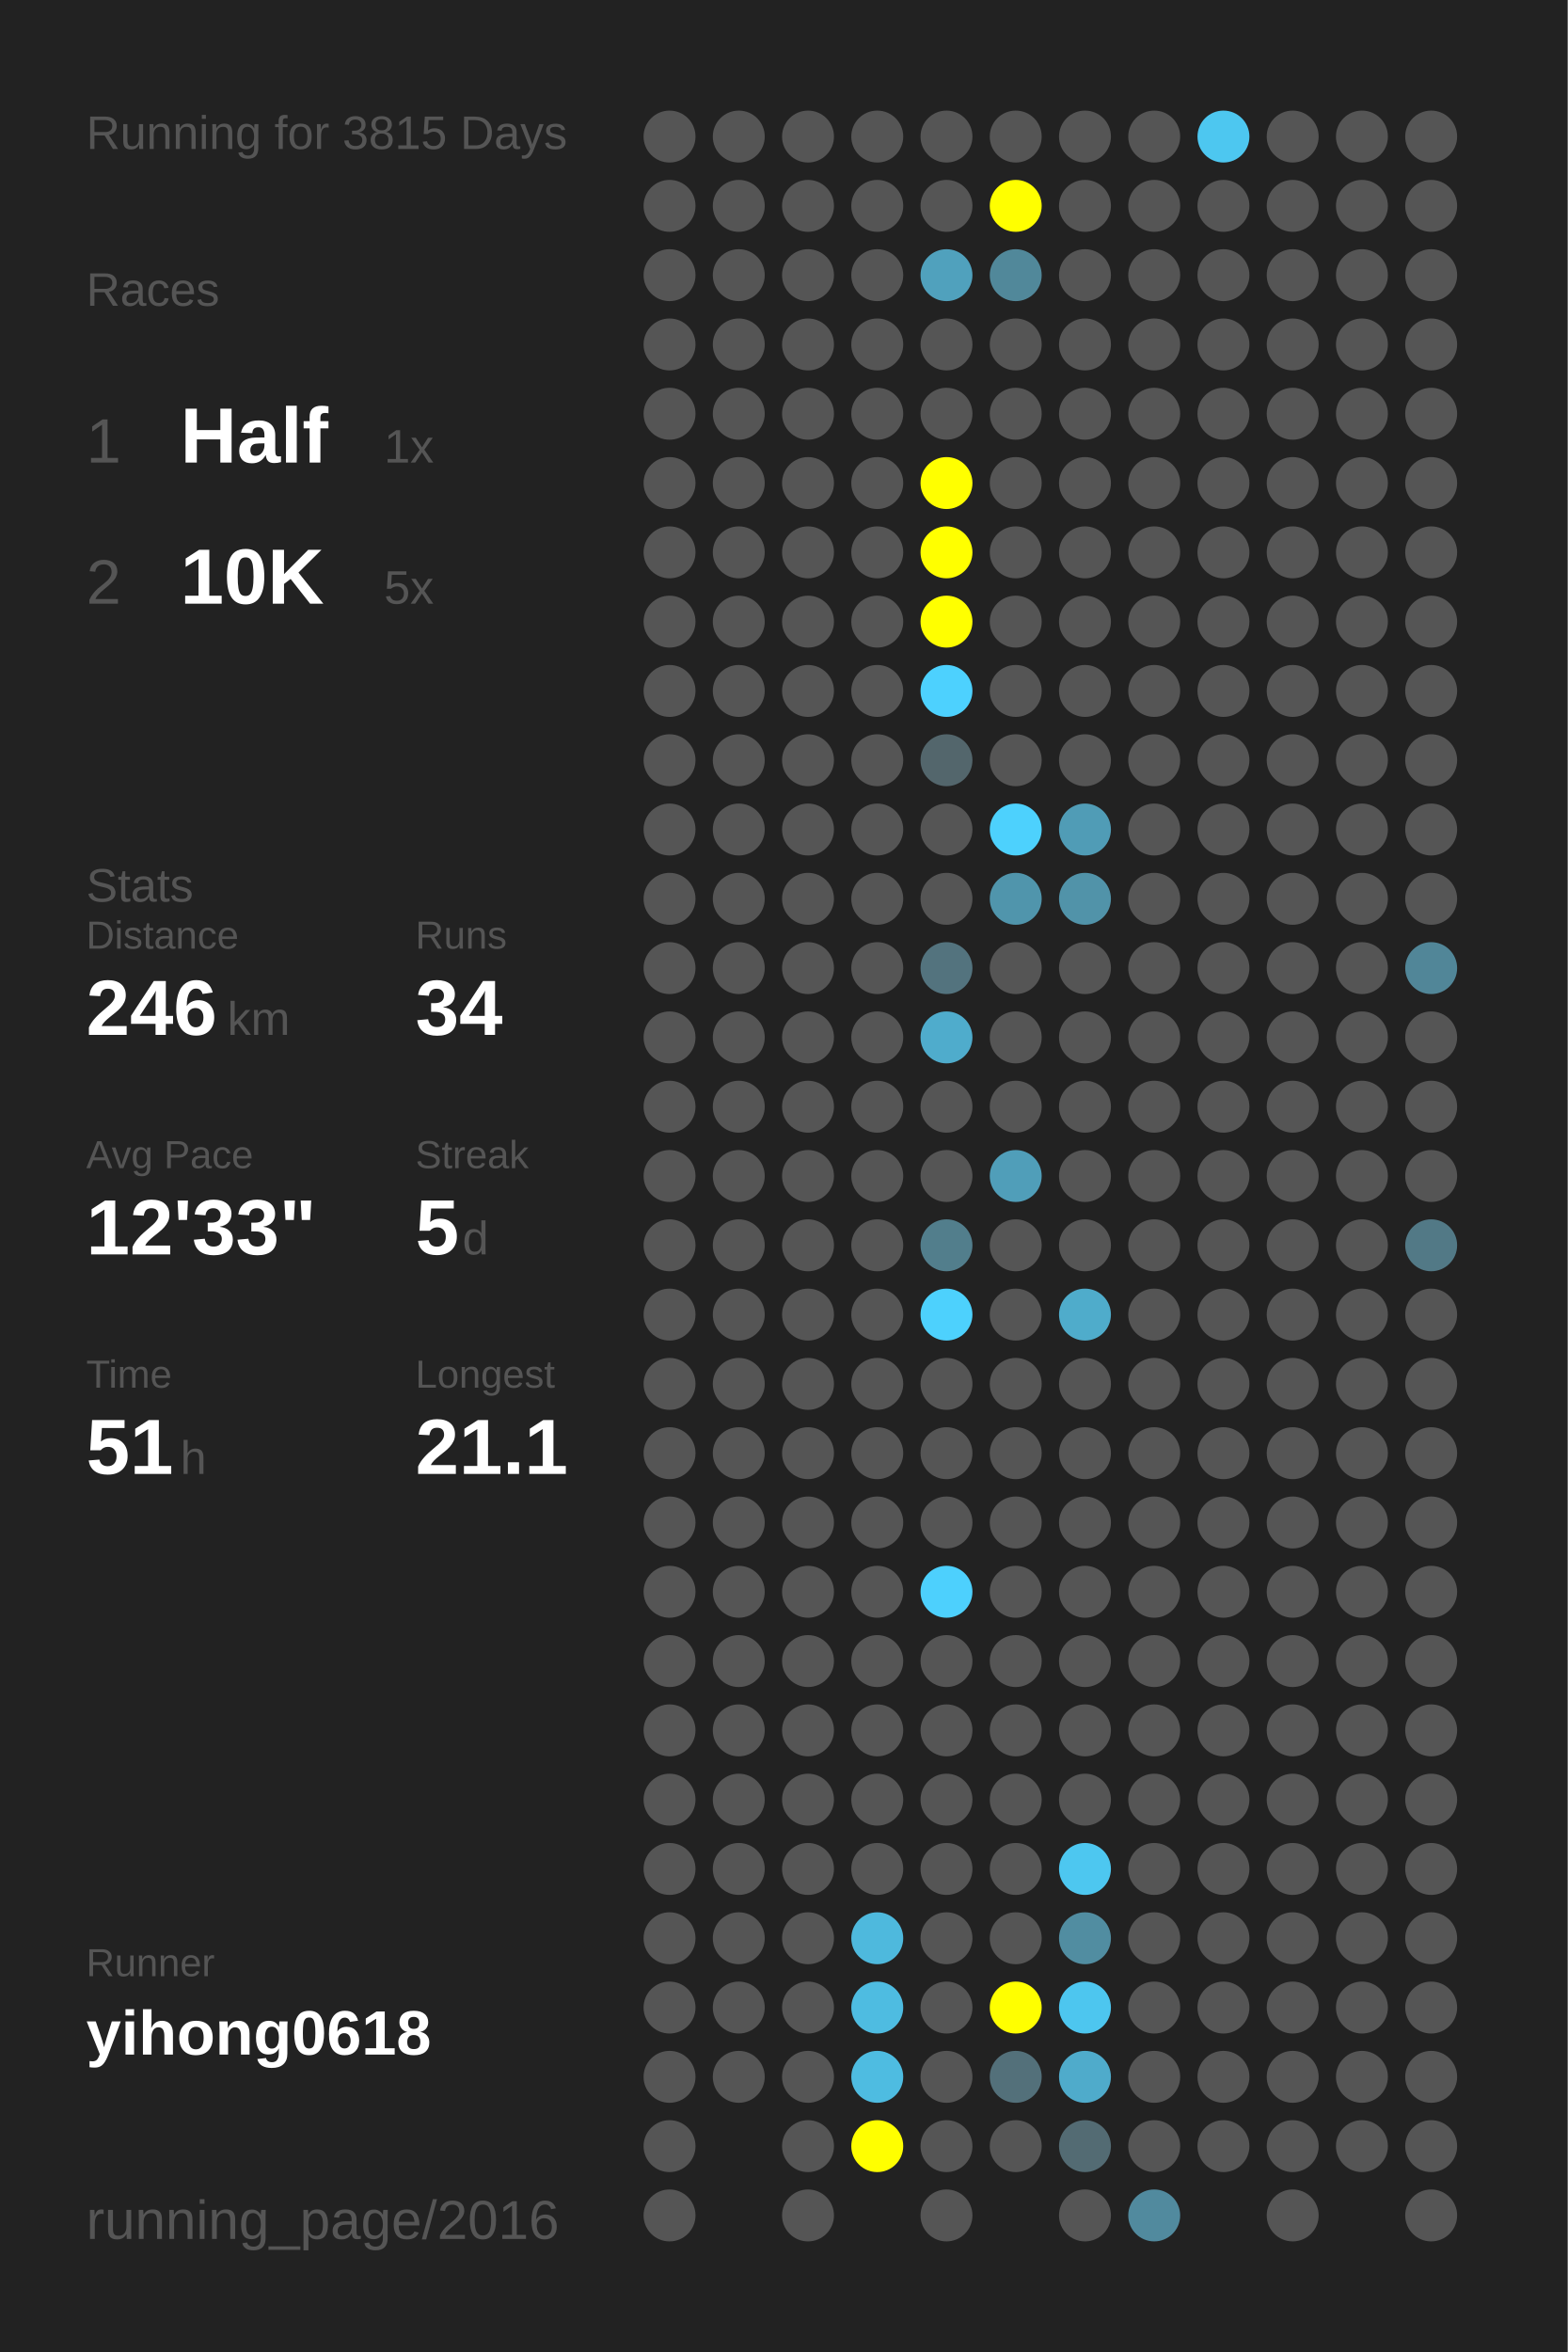
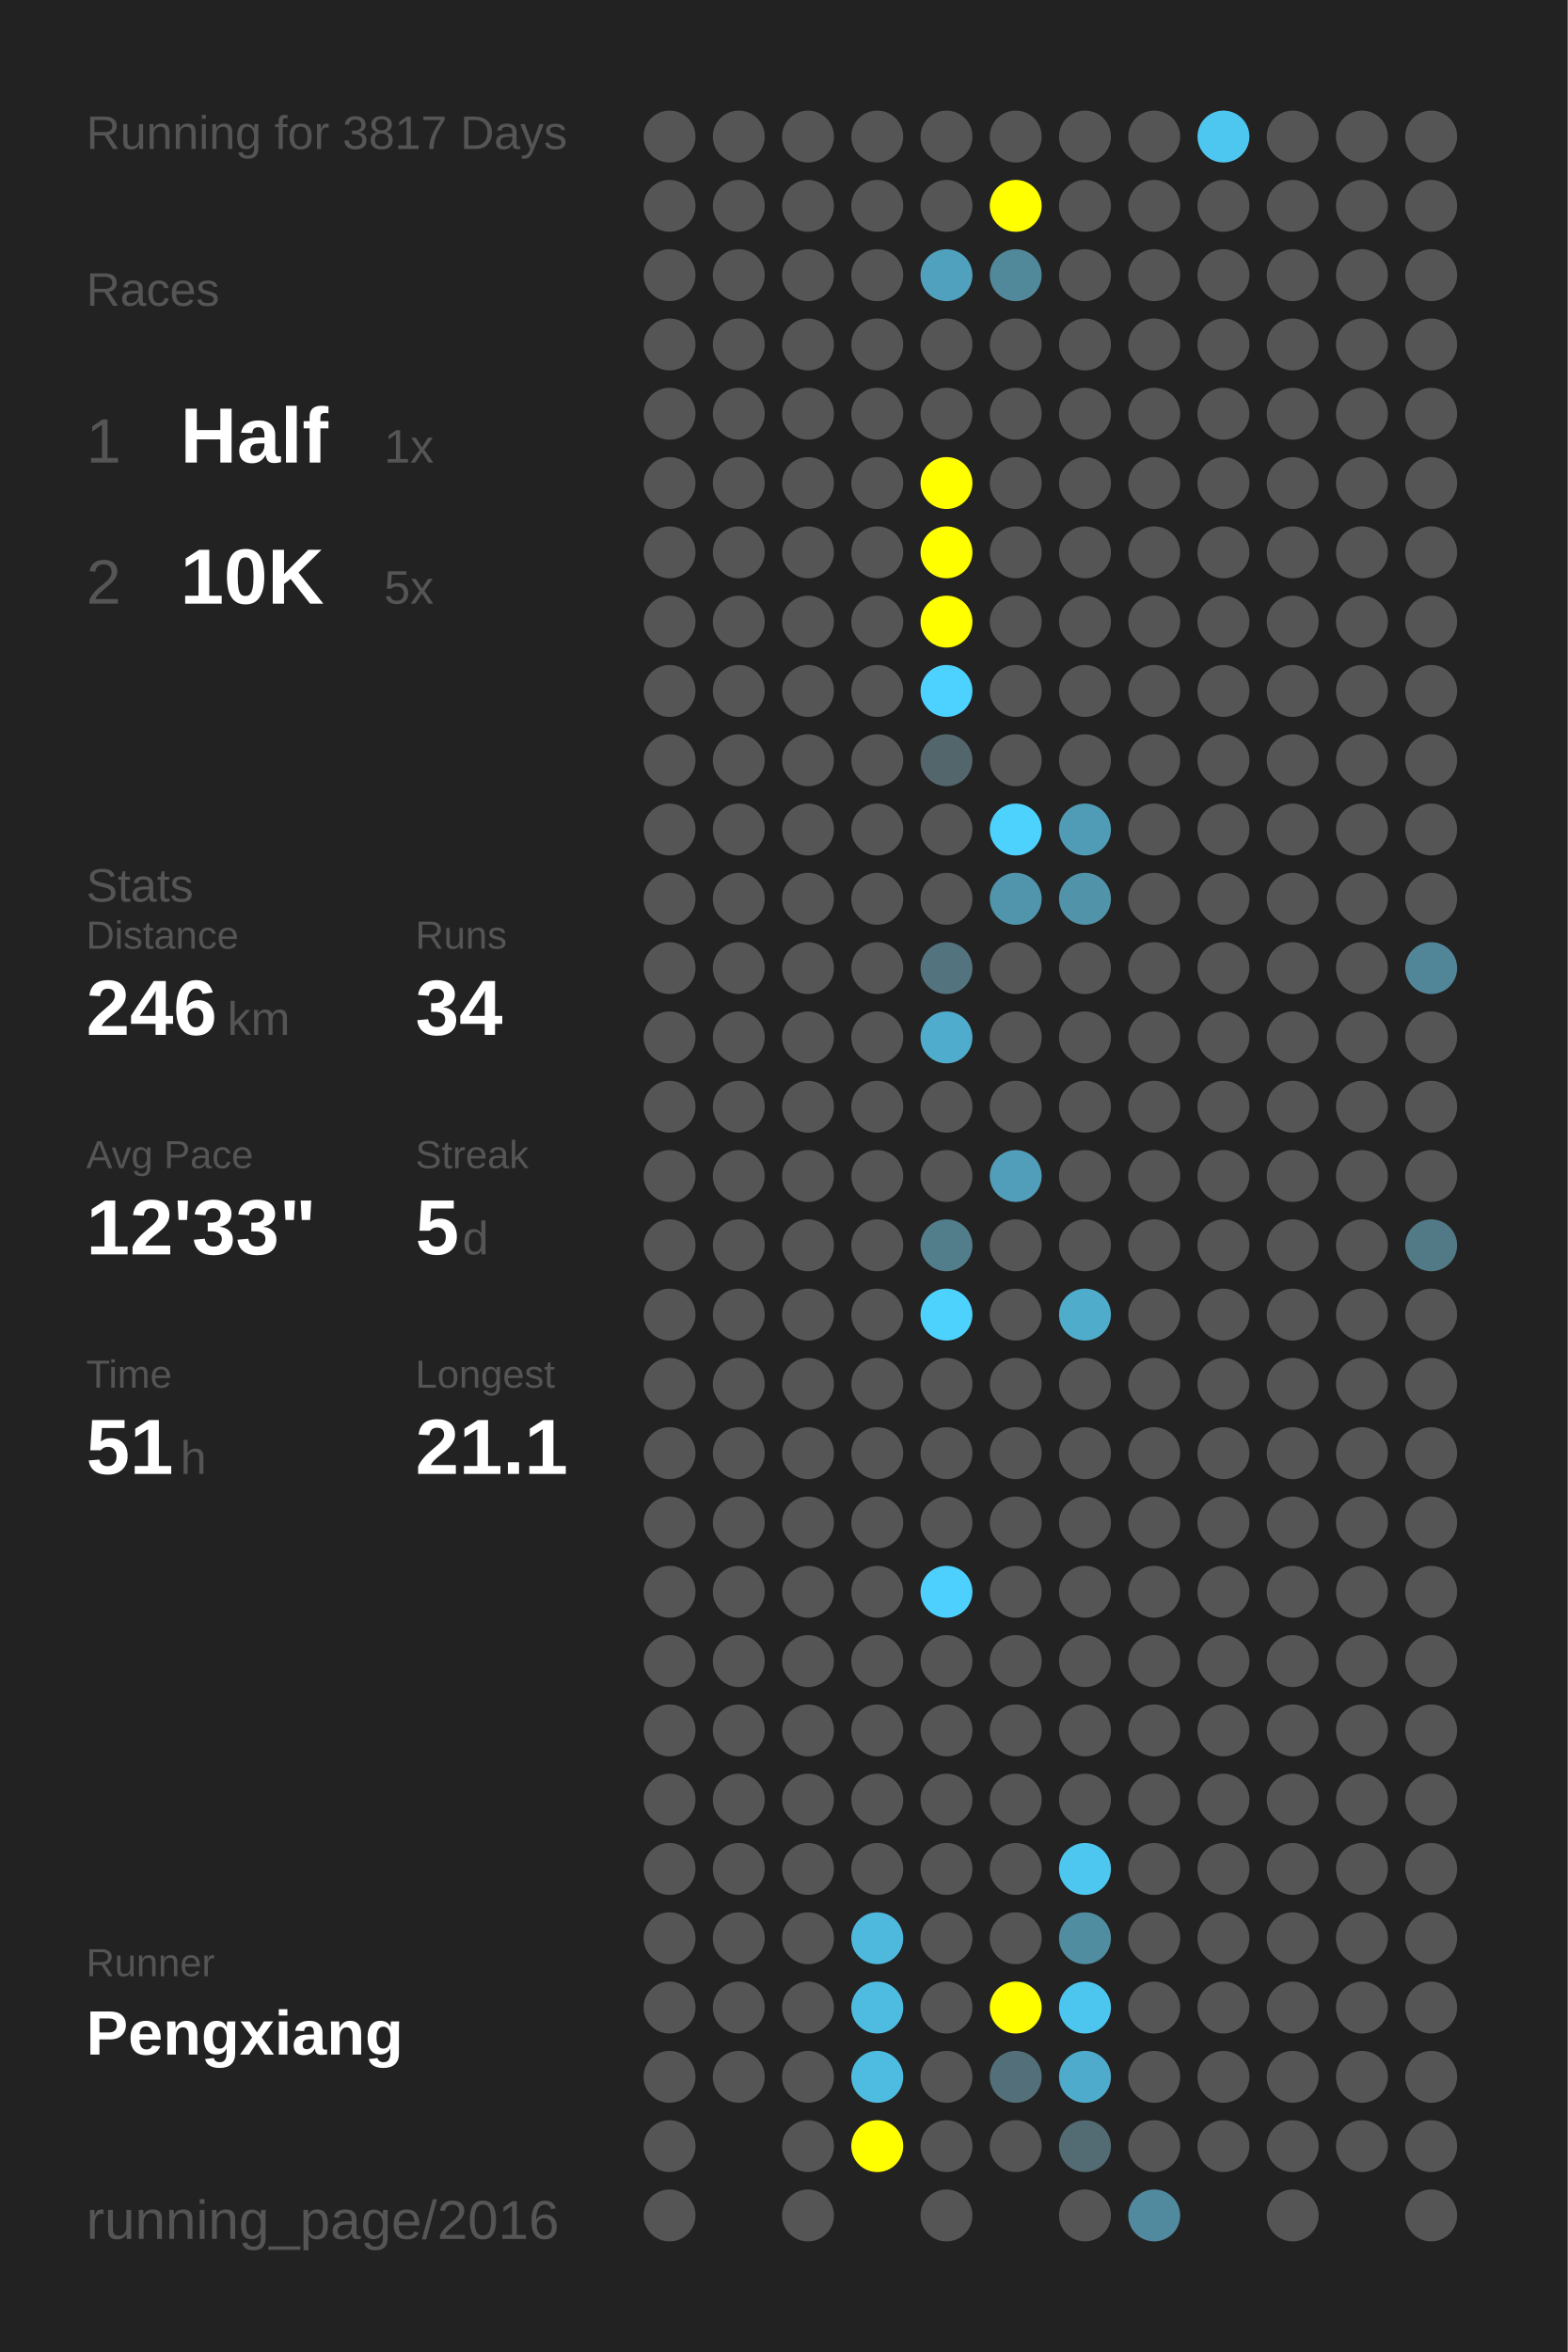
<svg xmlns="http://www.w3.org/2000/svg" baseProfile="full" height="300mm" version="1.1" viewBox="0,0,200,300" width="200mm">
  <defs />
  <rect fill="#222222" height="300" width="200" x="0" y="0" />
-   <text fill="#555555" style="font-size:6px; font-family:Arial;" x="11" y="19">Running for 3815 Days</text>
+   <text fill="#555555" style="font-size:6px; font-family:Arial;" x="11" y="19">Running for 3817 Days</text>
  <text fill="#555555" style="font-size:6px; font-family:Arial;" x="11" y="39">Races</text>
  <text fill="#555555" style="font-size:8px; font-family:Arial;" x="11" y="59">1</text>
  <text fill="#FFFFFF" style="font-size:10px; font-family:Arial; font-weight:bold;" x="23" y="59">Half</text>
  <text fill="#555555" style="font-size:6px; font-family:Arial;" x="49" y="59">1x</text>
  <text fill="#555555" style="font-size:8px; font-family:Arial;" x="11" y="77">2</text>
  <text fill="#FFFFFF" style="font-size:10px; font-family:Arial; font-weight:bold;" x="23" y="77">10K</text>
  <text fill="#555555" style="font-size:6px; font-family:Arial;" x="49" y="77">5x</text>
  <text fill="#555555" style="font-size:6px; font-family:Arial;" x="11" y="115">Stats</text>
  <text fill="#555555" style="font-size:5px; font-family:Arial;" x="11" y="121">Distance</text>
  <text fill="#FFFFFF" style="font-size:10px; font-family:Arial; font-weight:bold;" x="11" y="132">246</text>
  <text fill="#555555" style="font-size:6px; font-family:Arial;" x="29" y="132">km</text>
  <text fill="#555555" style="font-size:5px; font-family:Arial;" x="53" y="121">Runs</text>
  <text fill="#FFFFFF" style="font-size:10px; font-family:Arial; font-weight:bold;" x="53" y="132">34</text>
  <text fill="#555555" style="font-size:5px; font-family:Arial;" x="11" y="149">Avg Pace</text>
  <text fill="#FFFFFF" style="font-size:10px; font-family:Arial; font-weight:bold;" x="11" y="160">12'33"</text>
  <text fill="#555555" style="font-size:5px; font-family:Arial;" x="53" y="149">Streak</text>
  <text fill="#FFFFFF" style="font-size:10px; font-family:Arial; font-weight:bold;" x="53" y="160">5</text>
  <text fill="#555555" style="font-size:6px; font-family:Arial;" x="59" y="160">d</text>
  <text fill="#555555" style="font-size:5px; font-family:Arial;" x="11" y="177">Time</text>
  <text fill="#FFFFFF" style="font-size:10px; font-family:Arial; font-weight:bold;" x="11" y="188">51</text>
  <text fill="#555555" style="font-size:6px; font-family:Arial;" x="23" y="188">h</text>
  <text fill="#555555" style="font-size:5px; font-family:Arial;" x="53" y="177">Longest</text>
  <text fill="#FFFFFF" style="font-size:10px; font-family:Arial; font-weight:bold;" x="53" y="188">21.1</text>
  <text fill="#555555" style="font-size:5px; font-family:Arial;" x="11" y="252.065">Runner</text>
-   <text fill="#FFFFFF" style="font-size:8px; font-family:Arial; font-weight:bold;" x="11" y="262.065">yihong0618</text>
+   <text fill="#FFFFFF" style="font-size:8px; font-family:Arial; font-weight:bold;" x="11" y="262.065">Pengxiang</text>
  <text fill="#555555" style="font-size:7px; font-family:Arial;" x="11" y="285.581">running_page/2016</text>
  <circle cx="85.417" cy="17.419" fill="#555555" r="3.312" />
  <circle cx="85.417" cy="26.258" fill="#555555" r="3.312" />
  <circle cx="85.417" cy="35.097" fill="#555555" r="3.312" />
  <circle cx="85.417" cy="43.935" fill="#555555" r="3.312" />
  <circle cx="85.417" cy="52.774" fill="#555555" r="3.312" />
  <circle cx="85.417" cy="61.613" fill="#555555" r="3.312" />
  <circle cx="85.417" cy="70.452" fill="#555555" r="3.312" />
  <circle cx="85.417" cy="79.29" fill="#555555" r="3.312" />
  <circle cx="85.417" cy="88.129" fill="#555555" r="3.312" />
  <circle cx="85.417" cy="96.968" fill="#555555" r="3.312" />
  <circle cx="85.417" cy="105.806" fill="#555555" r="3.312" />
  <circle cx="85.417" cy="114.645" fill="#555555" r="3.312" />
  <circle cx="85.417" cy="123.484" fill="#555555" r="3.312" />
  <circle cx="85.417" cy="132.323" fill="#555555" r="3.312" />
  <circle cx="85.417" cy="141.161" fill="#555555" r="3.312" />
  <circle cx="85.417" cy="150" fill="#555555" r="3.312" />
  <circle cx="85.417" cy="158.839" fill="#555555" r="3.312" />
  <circle cx="85.417" cy="167.677" fill="#555555" r="3.312" />
  <circle cx="85.417" cy="176.516" fill="#555555" r="3.312" />
  <circle cx="85.417" cy="185.355" fill="#555555" r="3.312" />
  <circle cx="85.417" cy="194.194" fill="#555555" r="3.312" />
  <circle cx="85.417" cy="203.032" fill="#555555" r="3.312" />
  <circle cx="85.417" cy="211.871" fill="#555555" r="3.312" />
  <circle cx="85.417" cy="220.71" fill="#555555" r="3.312" />
  <circle cx="85.417" cy="229.548" fill="#555555" r="3.312" />
  <circle cx="85.417" cy="238.387" fill="#555555" r="3.312" />
  <circle cx="85.417" cy="247.226" fill="#555555" r="3.312" />
  <circle cx="85.417" cy="256.065" fill="#555555" r="3.312" />
  <circle cx="85.417" cy="264.903" fill="#555555" r="3.312" />
  <circle cx="85.417" cy="273.742" fill="#555555" r="3.312" />
  <circle cx="85.417" cy="282.581" fill="#555555" r="3.312" />
  <circle cx="94.25" cy="17.419" fill="#555555" r="3.312" />
  <circle cx="94.25" cy="26.258" fill="#555555" r="3.312" />
  <circle cx="94.25" cy="35.097" fill="#555555" r="3.312" />
  <circle cx="94.25" cy="43.935" fill="#555555" r="3.312" />
  <circle cx="94.25" cy="52.774" fill="#555555" r="3.312" />
  <circle cx="94.25" cy="61.613" fill="#555555" r="3.312" />
  <circle cx="94.25" cy="70.452" fill="#555555" r="3.312" />
  <circle cx="94.25" cy="79.29" fill="#555555" r="3.312" />
  <circle cx="94.25" cy="88.129" fill="#555555" r="3.312" />
  <circle cx="94.25" cy="96.968" fill="#555555" r="3.312" />
  <circle cx="94.25" cy="105.806" fill="#555555" r="3.312" />
  <circle cx="94.25" cy="114.645" fill="#555555" r="3.312" />
  <circle cx="94.25" cy="123.484" fill="#555555" r="3.312" />
  <circle cx="94.25" cy="132.323" fill="#555555" r="3.312" />
  <circle cx="94.25" cy="141.161" fill="#555555" r="3.312" />
  <circle cx="94.25" cy="150" fill="#555555" r="3.312" />
  <circle cx="94.25" cy="158.839" fill="#555555" r="3.312" />
  <circle cx="94.25" cy="167.677" fill="#555555" r="3.312" />
  <circle cx="94.25" cy="176.516" fill="#555555" r="3.312" />
  <circle cx="94.25" cy="185.355" fill="#555555" r="3.312" />
  <circle cx="94.25" cy="194.194" fill="#555555" r="3.312" />
  <circle cx="94.25" cy="203.032" fill="#555555" r="3.312" />
  <circle cx="94.25" cy="211.871" fill="#555555" r="3.312" />
  <circle cx="94.25" cy="220.71" fill="#555555" r="3.312" />
  <circle cx="94.25" cy="229.548" fill="#555555" r="3.312" />
  <circle cx="94.25" cy="238.387" fill="#555555" r="3.312" />
  <circle cx="94.25" cy="247.226" fill="#555555" r="3.312" />
  <circle cx="94.25" cy="256.065" fill="#555555" r="3.312" />
  <circle cx="94.25" cy="264.903" fill="#555555" r="3.312" />
  <circle cx="103.083" cy="17.419" fill="#555555" r="3.312" />
  <circle cx="103.083" cy="26.258" fill="#555555" r="3.312" />
  <circle cx="103.083" cy="35.097" fill="#555555" r="3.312" />
  <circle cx="103.083" cy="43.935" fill="#555555" r="3.312" />
  <circle cx="103.083" cy="52.774" fill="#555555" r="3.312" />
  <circle cx="103.083" cy="61.613" fill="#555555" r="3.312" />
  <circle cx="103.083" cy="70.452" fill="#555555" r="3.312" />
  <circle cx="103.083" cy="79.29" fill="#555555" r="3.312" />
  <circle cx="103.083" cy="88.129" fill="#555555" r="3.312" />
  <circle cx="103.083" cy="96.968" fill="#555555" r="3.312" />
  <circle cx="103.083" cy="105.806" fill="#555555" r="3.312" />
  <circle cx="103.083" cy="114.645" fill="#555555" r="3.312" />
  <circle cx="103.083" cy="123.484" fill="#555555" r="3.312" />
  <circle cx="103.083" cy="132.323" fill="#555555" r="3.312" />
  <circle cx="103.083" cy="141.161" fill="#555555" r="3.312" />
  <circle cx="103.083" cy="150" fill="#555555" r="3.312" />
  <circle cx="103.083" cy="158.839" fill="#555555" r="3.312" />
  <circle cx="103.083" cy="167.677" fill="#555555" r="3.312" />
  <circle cx="103.083" cy="176.516" fill="#555555" r="3.312" />
  <circle cx="103.083" cy="185.355" fill="#555555" r="3.312" />
  <circle cx="103.083" cy="194.194" fill="#555555" r="3.312" />
  <circle cx="103.083" cy="203.032" fill="#555555" r="3.312" />
  <circle cx="103.083" cy="211.871" fill="#555555" r="3.312" />
  <circle cx="103.083" cy="220.71" fill="#555555" r="3.312" />
  <circle cx="103.083" cy="229.548" fill="#555555" r="3.312" />
  <circle cx="103.083" cy="238.387" fill="#555555" r="3.312" />
  <circle cx="103.083" cy="247.226" fill="#555555" r="3.312" />
  <circle cx="103.083" cy="256.065" fill="#555555" r="3.312" />
  <circle cx="103.083" cy="264.903" fill="#555555" r="3.312" />
  <circle cx="103.083" cy="273.742" fill="#555555" r="3.312" />
  <circle cx="103.083" cy="282.581" fill="#555555" r="3.312" />
  <circle cx="111.917" cy="17.419" fill="#555555" r="3.312" />
  <circle cx="111.917" cy="26.258" fill="#555555" r="3.312" />
  <circle cx="111.917" cy="35.097" fill="#555555" r="3.312" />
  <circle cx="111.917" cy="43.935" fill="#555555" r="3.312" />
  <circle cx="111.917" cy="52.774" fill="#555555" r="3.312" />
  <circle cx="111.917" cy="61.613" fill="#555555" r="3.312" />
  <circle cx="111.917" cy="70.452" fill="#555555" r="3.312" />
  <circle cx="111.917" cy="79.29" fill="#555555" r="3.312" />
  <circle cx="111.917" cy="88.129" fill="#555555" r="3.312" />
  <circle cx="111.917" cy="96.968" fill="#555555" r="3.312" />
  <circle cx="111.917" cy="105.806" fill="#555555" r="3.312" />
  <circle cx="111.917" cy="114.645" fill="#555555" r="3.312" />
  <circle cx="111.917" cy="123.484" fill="#555555" r="3.312" />
  <circle cx="111.917" cy="132.323" fill="#555555" r="3.312" />
  <circle cx="111.917" cy="141.161" fill="#555555" r="3.312" />
  <circle cx="111.917" cy="150" fill="#555555" r="3.312" />
  <circle cx="111.917" cy="158.839" fill="#555555" r="3.312" />
  <circle cx="111.917" cy="167.677" fill="#555555" r="3.312" />
  <circle cx="111.917" cy="176.516" fill="#555555" r="3.312" />
  <circle cx="111.917" cy="185.355" fill="#555555" r="3.312" />
  <circle cx="111.917" cy="194.194" fill="#555555" r="3.312" />
  <circle cx="111.917" cy="203.032" fill="#555555" r="3.312" />
  <circle cx="111.917" cy="211.871" fill="#555555" r="3.312" />
  <circle cx="111.917" cy="220.71" fill="#555555" r="3.312" />
  <circle cx="111.917" cy="229.548" fill="#555555" r="3.312" />
  <circle cx="111.917" cy="238.387" fill="#555555" r="3.312" />
  <circle cx="111.917" cy="247.226" fill="#4eb9dd" r="3.312" />
  <circle cx="111.917" cy="256.065" fill="#4ebce1" r="3.312" />
  <circle cx="111.917" cy="264.903" fill="#4ebce1" r="3.312" />
  <circle cx="111.917" cy="273.742" fill="#FFFF00" r="3.312" />
  <circle cx="120.75" cy="17.419" fill="#555555" r="3.312" />
  <circle cx="120.75" cy="26.258" fill="#555555" r="3.312" />
  <circle cx="120.75" cy="35.097" fill="#50a1bd" r="3.312" />
  <circle cx="120.75" cy="43.935" fill="#555555" r="3.312" />
  <circle cx="120.75" cy="52.774" fill="#555555" r="3.312" />
  <circle cx="120.75" cy="61.613" fill="#FFFF00" r="3.312" />
  <circle cx="120.75" cy="70.452" fill="#FFFF00" r="3.312" />
  <circle cx="120.75" cy="79.29" fill="#FFFF00" r="3.312" />
  <circle cx="120.75" cy="88.129" fill="#4dd1fe" r="3.312" />
  <circle cx="120.75" cy="96.968" fill="#53666c" r="3.312" />
  <circle cx="120.75" cy="105.806" fill="#555555" r="3.312" />
  <circle cx="120.75" cy="114.645" fill="#555555" r="3.312" />
  <circle cx="120.75" cy="123.484" fill="#53737e" r="3.312" />
  <circle cx="120.75" cy="132.323" fill="#4faccc" r="3.312" />
  <circle cx="120.75" cy="141.161" fill="#555555" r="3.312" />
  <circle cx="120.75" cy="150" fill="#555555" r="3.312" />
  <circle cx="120.75" cy="158.839" fill="#527e8c" r="3.312" />
  <circle cx="120.75" cy="167.677" fill="#4dd1fd" r="3.312" />
  <circle cx="120.75" cy="176.516" fill="#555555" r="3.312" />
  <circle cx="120.75" cy="185.355" fill="#555555" r="3.312" />
  <circle cx="120.75" cy="194.194" fill="#555555" r="3.312" />
  <circle cx="120.75" cy="203.032" fill="#4dd0fd" r="3.312" />
  <circle cx="120.75" cy="211.871" fill="#555555" r="3.312" />
  <circle cx="120.75" cy="220.71" fill="#555555" r="3.312" />
  <circle cx="120.75" cy="229.548" fill="#555555" r="3.312" />
  <circle cx="120.75" cy="238.387" fill="#555555" r="3.312" />
  <circle cx="120.75" cy="247.226" fill="#555555" r="3.312" />
  <circle cx="120.75" cy="256.065" fill="#555555" r="3.312" />
  <circle cx="120.75" cy="264.903" fill="#555555" r="3.312" />
  <circle cx="120.75" cy="273.742" fill="#555555" r="3.312" />
  <circle cx="120.75" cy="282.581" fill="#555555" r="3.312" />
  <circle cx="129.583" cy="17.419" fill="#555555" r="3.312" />
  <circle cx="129.583" cy="26.258" fill="#FFFF00" r="3.312" />
  <circle cx="129.583" cy="35.097" fill="#51889a" r="3.312" />
  <circle cx="129.583" cy="43.935" fill="#555555" r="3.312" />
  <circle cx="129.583" cy="52.774" fill="#555555" r="3.312" />
  <circle cx="129.583" cy="61.613" fill="#555555" r="3.312" />
  <circle cx="129.583" cy="70.452" fill="#555555" r="3.312" />
  <circle cx="129.583" cy="79.29" fill="#555555" r="3.312" />
  <circle cx="129.583" cy="88.129" fill="#555555" r="3.312" />
  <circle cx="129.583" cy="96.968" fill="#555555" r="3.312" />
  <circle cx="129.583" cy="105.806" fill="#4dd1fd" r="3.312" />
  <circle cx="129.583" cy="114.645" fill="#5095ac" r="3.312" />
  <circle cx="129.583" cy="123.484" fill="#555555" r="3.312" />
  <circle cx="129.583" cy="132.323" fill="#555555" r="3.312" />
  <circle cx="129.583" cy="141.161" fill="#555555" r="3.312" />
  <circle cx="129.583" cy="150" fill="#509eb9" r="3.312" />
  <circle cx="129.583" cy="158.839" fill="#555555" r="3.312" />
  <circle cx="129.583" cy="167.677" fill="#555555" r="3.312" />
  <circle cx="129.583" cy="176.516" fill="#555555" r="3.312" />
  <circle cx="129.583" cy="185.355" fill="#555555" r="3.312" />
  <circle cx="129.583" cy="194.194" fill="#555555" r="3.312" />
  <circle cx="129.583" cy="203.032" fill="#555555" r="3.312" />
  <circle cx="129.583" cy="211.871" fill="#555555" r="3.312" />
  <circle cx="129.583" cy="220.71" fill="#555555" r="3.312" />
  <circle cx="129.583" cy="229.548" fill="#555555" r="3.312" />
  <circle cx="129.583" cy="238.387" fill="#555555" r="3.312" />
  <circle cx="129.583" cy="247.226" fill="#555555" r="3.312" />
  <circle cx="129.583" cy="256.065" fill="#FFFF00" r="3.312" />
  <circle cx="129.583" cy="264.903" fill="#53707a" r="3.312" />
  <circle cx="129.583" cy="273.742" fill="#555555" r="3.312" />
  <circle cx="138.417" cy="17.419" fill="#555555" r="3.312" />
  <circle cx="138.417" cy="26.258" fill="#555555" r="3.312" />
  <circle cx="138.417" cy="35.097" fill="#555555" r="3.312" />
  <circle cx="138.417" cy="43.935" fill="#555555" r="3.312" />
  <circle cx="138.417" cy="52.774" fill="#555555" r="3.312" />
  <circle cx="138.417" cy="61.613" fill="#555555" r="3.312" />
  <circle cx="138.417" cy="70.452" fill="#555555" r="3.312" />
  <circle cx="138.417" cy="79.29" fill="#555555" r="3.312" />
  <circle cx="138.417" cy="88.129" fill="#555555" r="3.312" />
  <circle cx="138.417" cy="96.968" fill="#555555" r="3.312" />
  <circle cx="138.417" cy="105.806" fill="#509cb6" r="3.312" />
  <circle cx="138.417" cy="114.645" fill="#5193a9" r="3.312" />
  <circle cx="138.417" cy="123.484" fill="#555555" r="3.312" />
  <circle cx="138.417" cy="132.323" fill="#555555" r="3.312" />
  <circle cx="138.417" cy="141.161" fill="#555555" r="3.312" />
  <circle cx="138.417" cy="150" fill="#555555" r="3.312" />
  <circle cx="138.417" cy="158.839" fill="#555555" r="3.312" />
  <circle cx="138.417" cy="167.677" fill="#4faccb" r="3.312" />
  <circle cx="138.417" cy="176.516" fill="#555555" r="3.312" />
  <circle cx="138.417" cy="185.355" fill="#555555" r="3.312" />
  <circle cx="138.417" cy="194.194" fill="#555555" r="3.312" />
  <circle cx="138.417" cy="203.032" fill="#555555" r="3.312" />
  <circle cx="138.417" cy="211.871" fill="#555555" r="3.312" />
  <circle cx="138.417" cy="220.71" fill="#555555" r="3.312" />
  <circle cx="138.417" cy="229.548" fill="#555555" r="3.312" />
  <circle cx="138.417" cy="238.387" fill="#4dc7f0" r="3.312" />
  <circle cx="138.417" cy="247.226" fill="#518da1" r="3.312" />
  <circle cx="138.417" cy="256.065" fill="#4dc6ef" r="3.312" />
  <circle cx="138.417" cy="264.903" fill="#4fabcb" r="3.312" />
  <circle cx="138.417" cy="273.742" fill="#536b73" r="3.312" />
  <circle cx="138.417" cy="282.581" fill="#555555" r="3.312" />
  <circle cx="147.25" cy="17.419" fill="#555555" r="3.312" />
  <circle cx="147.25" cy="26.258" fill="#555555" r="3.312" />
  <circle cx="147.25" cy="35.097" fill="#555555" r="3.312" />
  <circle cx="147.25" cy="43.935" fill="#555555" r="3.312" />
  <circle cx="147.25" cy="52.774" fill="#555555" r="3.312" />
  <circle cx="147.25" cy="61.613" fill="#555555" r="3.312" />
  <circle cx="147.25" cy="70.452" fill="#555555" r="3.312" />
  <circle cx="147.25" cy="79.29" fill="#555555" r="3.312" />
  <circle cx="147.25" cy="88.129" fill="#555555" r="3.312" />
  <circle cx="147.25" cy="96.968" fill="#555555" r="3.312" />
  <circle cx="147.25" cy="105.806" fill="#555555" r="3.312" />
  <circle cx="147.25" cy="114.645" fill="#555555" r="3.312" />
  <circle cx="147.25" cy="123.484" fill="#555555" r="3.312" />
  <circle cx="147.25" cy="132.323" fill="#555555" r="3.312" />
  <circle cx="147.25" cy="141.161" fill="#555555" r="3.312" />
  <circle cx="147.25" cy="150" fill="#555555" r="3.312" />
  <circle cx="147.25" cy="158.839" fill="#555555" r="3.312" />
  <circle cx="147.25" cy="167.677" fill="#555555" r="3.312" />
  <circle cx="147.25" cy="176.516" fill="#555555" r="3.312" />
  <circle cx="147.25" cy="185.355" fill="#555555" r="3.312" />
  <circle cx="147.25" cy="194.194" fill="#555555" r="3.312" />
  <circle cx="147.25" cy="203.032" fill="#555555" r="3.312" />
  <circle cx="147.25" cy="211.871" fill="#555555" r="3.312" />
  <circle cx="147.25" cy="220.71" fill="#555555" r="3.312" />
  <circle cx="147.25" cy="229.548" fill="#555555" r="3.312" />
  <circle cx="147.25" cy="238.387" fill="#555555" r="3.312" />
  <circle cx="147.25" cy="247.226" fill="#555555" r="3.312" />
  <circle cx="147.25" cy="256.065" fill="#555555" r="3.312" />
  <circle cx="147.25" cy="264.903" fill="#555555" r="3.312" />
  <circle cx="147.25" cy="273.742" fill="#555555" r="3.312" />
  <circle cx="147.25" cy="282.581" fill="#518a9e" r="3.312" />
  <circle cx="156.083" cy="17.419" fill="#4dc7f0" r="3.312" />
  <circle cx="156.083" cy="26.258" fill="#555555" r="3.312" />
  <circle cx="156.083" cy="35.097" fill="#555555" r="3.312" />
  <circle cx="156.083" cy="43.935" fill="#555555" r="3.312" />
  <circle cx="156.083" cy="52.774" fill="#555555" r="3.312" />
  <circle cx="156.083" cy="61.613" fill="#555555" r="3.312" />
  <circle cx="156.083" cy="70.452" fill="#555555" r="3.312" />
  <circle cx="156.083" cy="79.29" fill="#555555" r="3.312" />
  <circle cx="156.083" cy="88.129" fill="#555555" r="3.312" />
  <circle cx="156.083" cy="96.968" fill="#555555" r="3.312" />
  <circle cx="156.083" cy="105.806" fill="#555555" r="3.312" />
  <circle cx="156.083" cy="114.645" fill="#555555" r="3.312" />
  <circle cx="156.083" cy="123.484" fill="#555555" r="3.312" />
  <circle cx="156.083" cy="132.323" fill="#555555" r="3.312" />
  <circle cx="156.083" cy="141.161" fill="#555555" r="3.312" />
  <circle cx="156.083" cy="150" fill="#555555" r="3.312" />
  <circle cx="156.083" cy="158.839" fill="#555555" r="3.312" />
  <circle cx="156.083" cy="167.677" fill="#555555" r="3.312" />
  <circle cx="156.083" cy="176.516" fill="#555555" r="3.312" />
  <circle cx="156.083" cy="185.355" fill="#555555" r="3.312" />
  <circle cx="156.083" cy="194.194" fill="#555555" r="3.312" />
  <circle cx="156.083" cy="203.032" fill="#555555" r="3.312" />
  <circle cx="156.083" cy="211.871" fill="#555555" r="3.312" />
  <circle cx="156.083" cy="220.71" fill="#555555" r="3.312" />
  <circle cx="156.083" cy="229.548" fill="#555555" r="3.312" />
  <circle cx="156.083" cy="238.387" fill="#555555" r="3.312" />
  <circle cx="156.083" cy="247.226" fill="#555555" r="3.312" />
  <circle cx="156.083" cy="256.065" fill="#555555" r="3.312" />
  <circle cx="156.083" cy="264.903" fill="#555555" r="3.312" />
  <circle cx="156.083" cy="273.742" fill="#555555" r="3.312" />
  <circle cx="164.917" cy="17.419" fill="#555555" r="3.312" />
  <circle cx="164.917" cy="26.258" fill="#555555" r="3.312" />
  <circle cx="164.917" cy="35.097" fill="#555555" r="3.312" />
  <circle cx="164.917" cy="43.935" fill="#555555" r="3.312" />
  <circle cx="164.917" cy="52.774" fill="#555555" r="3.312" />
  <circle cx="164.917" cy="61.613" fill="#555555" r="3.312" />
  <circle cx="164.917" cy="70.452" fill="#555555" r="3.312" />
  <circle cx="164.917" cy="79.29" fill="#555555" r="3.312" />
  <circle cx="164.917" cy="88.129" fill="#555555" r="3.312" />
  <circle cx="164.917" cy="96.968" fill="#555555" r="3.312" />
  <circle cx="164.917" cy="105.806" fill="#555555" r="3.312" />
  <circle cx="164.917" cy="114.645" fill="#555555" r="3.312" />
  <circle cx="164.917" cy="123.484" fill="#555555" r="3.312" />
  <circle cx="164.917" cy="132.323" fill="#555555" r="3.312" />
  <circle cx="164.917" cy="141.161" fill="#555555" r="3.312" />
  <circle cx="164.917" cy="150" fill="#555555" r="3.312" />
  <circle cx="164.917" cy="158.839" fill="#555555" r="3.312" />
  <circle cx="164.917" cy="167.677" fill="#555555" r="3.312" />
  <circle cx="164.917" cy="176.516" fill="#555555" r="3.312" />
  <circle cx="164.917" cy="185.355" fill="#555555" r="3.312" />
  <circle cx="164.917" cy="194.194" fill="#555555" r="3.312" />
  <circle cx="164.917" cy="203.032" fill="#555555" r="3.312" />
  <circle cx="164.917" cy="211.871" fill="#555555" r="3.312" />
  <circle cx="164.917" cy="220.71" fill="#555555" r="3.312" />
  <circle cx="164.917" cy="229.548" fill="#555555" r="3.312" />
  <circle cx="164.917" cy="238.387" fill="#555555" r="3.312" />
  <circle cx="164.917" cy="247.226" fill="#555555" r="3.312" />
  <circle cx="164.917" cy="256.065" fill="#555555" r="3.312" />
  <circle cx="164.917" cy="264.903" fill="#555555" r="3.312" />
  <circle cx="164.917" cy="273.742" fill="#555555" r="3.312" />
  <circle cx="164.917" cy="282.581" fill="#555555" r="3.312" />
  <circle cx="173.75" cy="17.419" fill="#555555" r="3.312" />
  <circle cx="173.75" cy="26.258" fill="#555555" r="3.312" />
  <circle cx="173.75" cy="35.097" fill="#555555" r="3.312" />
  <circle cx="173.75" cy="43.935" fill="#555555" r="3.312" />
  <circle cx="173.75" cy="52.774" fill="#555555" r="3.312" />
  <circle cx="173.75" cy="61.613" fill="#555555" r="3.312" />
  <circle cx="173.75" cy="70.452" fill="#555555" r="3.312" />
  <circle cx="173.75" cy="79.29" fill="#555555" r="3.312" />
  <circle cx="173.75" cy="88.129" fill="#555555" r="3.312" />
  <circle cx="173.75" cy="96.968" fill="#555555" r="3.312" />
  <circle cx="173.75" cy="105.806" fill="#555555" r="3.312" />
  <circle cx="173.75" cy="114.645" fill="#555555" r="3.312" />
  <circle cx="173.75" cy="123.484" fill="#555555" r="3.312" />
  <circle cx="173.75" cy="132.323" fill="#555555" r="3.312" />
  <circle cx="173.75" cy="141.161" fill="#555555" r="3.312" />
  <circle cx="173.75" cy="150" fill="#555555" r="3.312" />
  <circle cx="173.75" cy="158.839" fill="#555555" r="3.312" />
  <circle cx="173.75" cy="167.677" fill="#555555" r="3.312" />
  <circle cx="173.75" cy="176.516" fill="#555555" r="3.312" />
  <circle cx="173.75" cy="185.355" fill="#555555" r="3.312" />
  <circle cx="173.75" cy="194.194" fill="#555555" r="3.312" />
  <circle cx="173.75" cy="203.032" fill="#555555" r="3.312" />
  <circle cx="173.75" cy="211.871" fill="#555555" r="3.312" />
  <circle cx="173.75" cy="220.71" fill="#555555" r="3.312" />
  <circle cx="173.75" cy="229.548" fill="#555555" r="3.312" />
  <circle cx="173.75" cy="238.387" fill="#555555" r="3.312" />
  <circle cx="173.75" cy="247.226" fill="#555555" r="3.312" />
  <circle cx="173.75" cy="256.065" fill="#555555" r="3.312" />
  <circle cx="173.75" cy="264.903" fill="#555555" r="3.312" />
  <circle cx="173.75" cy="273.742" fill="#555555" r="3.312" />
  <circle cx="182.583" cy="17.419" fill="#555555" r="3.312" />
  <circle cx="182.583" cy="26.258" fill="#555555" r="3.312" />
  <circle cx="182.583" cy="35.097" fill="#555555" r="3.312" />
  <circle cx="182.583" cy="43.935" fill="#555555" r="3.312" />
  <circle cx="182.583" cy="52.774" fill="#555555" r="3.312" />
  <circle cx="182.583" cy="61.613" fill="#555555" r="3.312" />
  <circle cx="182.583" cy="70.452" fill="#555555" r="3.312" />
  <circle cx="182.583" cy="79.29" fill="#555555" r="3.312" />
  <circle cx="182.583" cy="88.129" fill="#555555" r="3.312" />
  <circle cx="182.583" cy="96.968" fill="#555555" r="3.312" />
  <circle cx="182.583" cy="105.806" fill="#555555" r="3.312" />
  <circle cx="182.583" cy="114.645" fill="#555555" r="3.312" />
  <circle cx="182.583" cy="123.484" fill="#518698" r="3.312" />
  <circle cx="182.583" cy="132.323" fill="#555555" r="3.312" />
  <circle cx="182.583" cy="141.161" fill="#555555" r="3.312" />
  <circle cx="182.583" cy="150" fill="#555555" r="3.312" />
  <circle cx="182.583" cy="158.839" fill="#527986" r="3.312" />
  <circle cx="182.583" cy="167.677" fill="#555555" r="3.312" />
  <circle cx="182.583" cy="176.516" fill="#555555" r="3.312" />
  <circle cx="182.583" cy="185.355" fill="#555555" r="3.312" />
  <circle cx="182.583" cy="194.194" fill="#555555" r="3.312" />
  <circle cx="182.583" cy="203.032" fill="#555555" r="3.312" />
  <circle cx="182.583" cy="211.871" fill="#555555" r="3.312" />
  <circle cx="182.583" cy="220.71" fill="#555555" r="3.312" />
  <circle cx="182.583" cy="229.548" fill="#555555" r="3.312" />
  <circle cx="182.583" cy="238.387" fill="#555555" r="3.312" />
  <circle cx="182.583" cy="247.226" fill="#555555" r="3.312" />
  <circle cx="182.583" cy="256.065" fill="#555555" r="3.312" />
  <circle cx="182.583" cy="264.903" fill="#555555" r="3.312" />
  <circle cx="182.583" cy="273.742" fill="#555555" r="3.312" />
  <circle cx="182.583" cy="282.581" fill="#555555" r="3.312" />
</svg>
